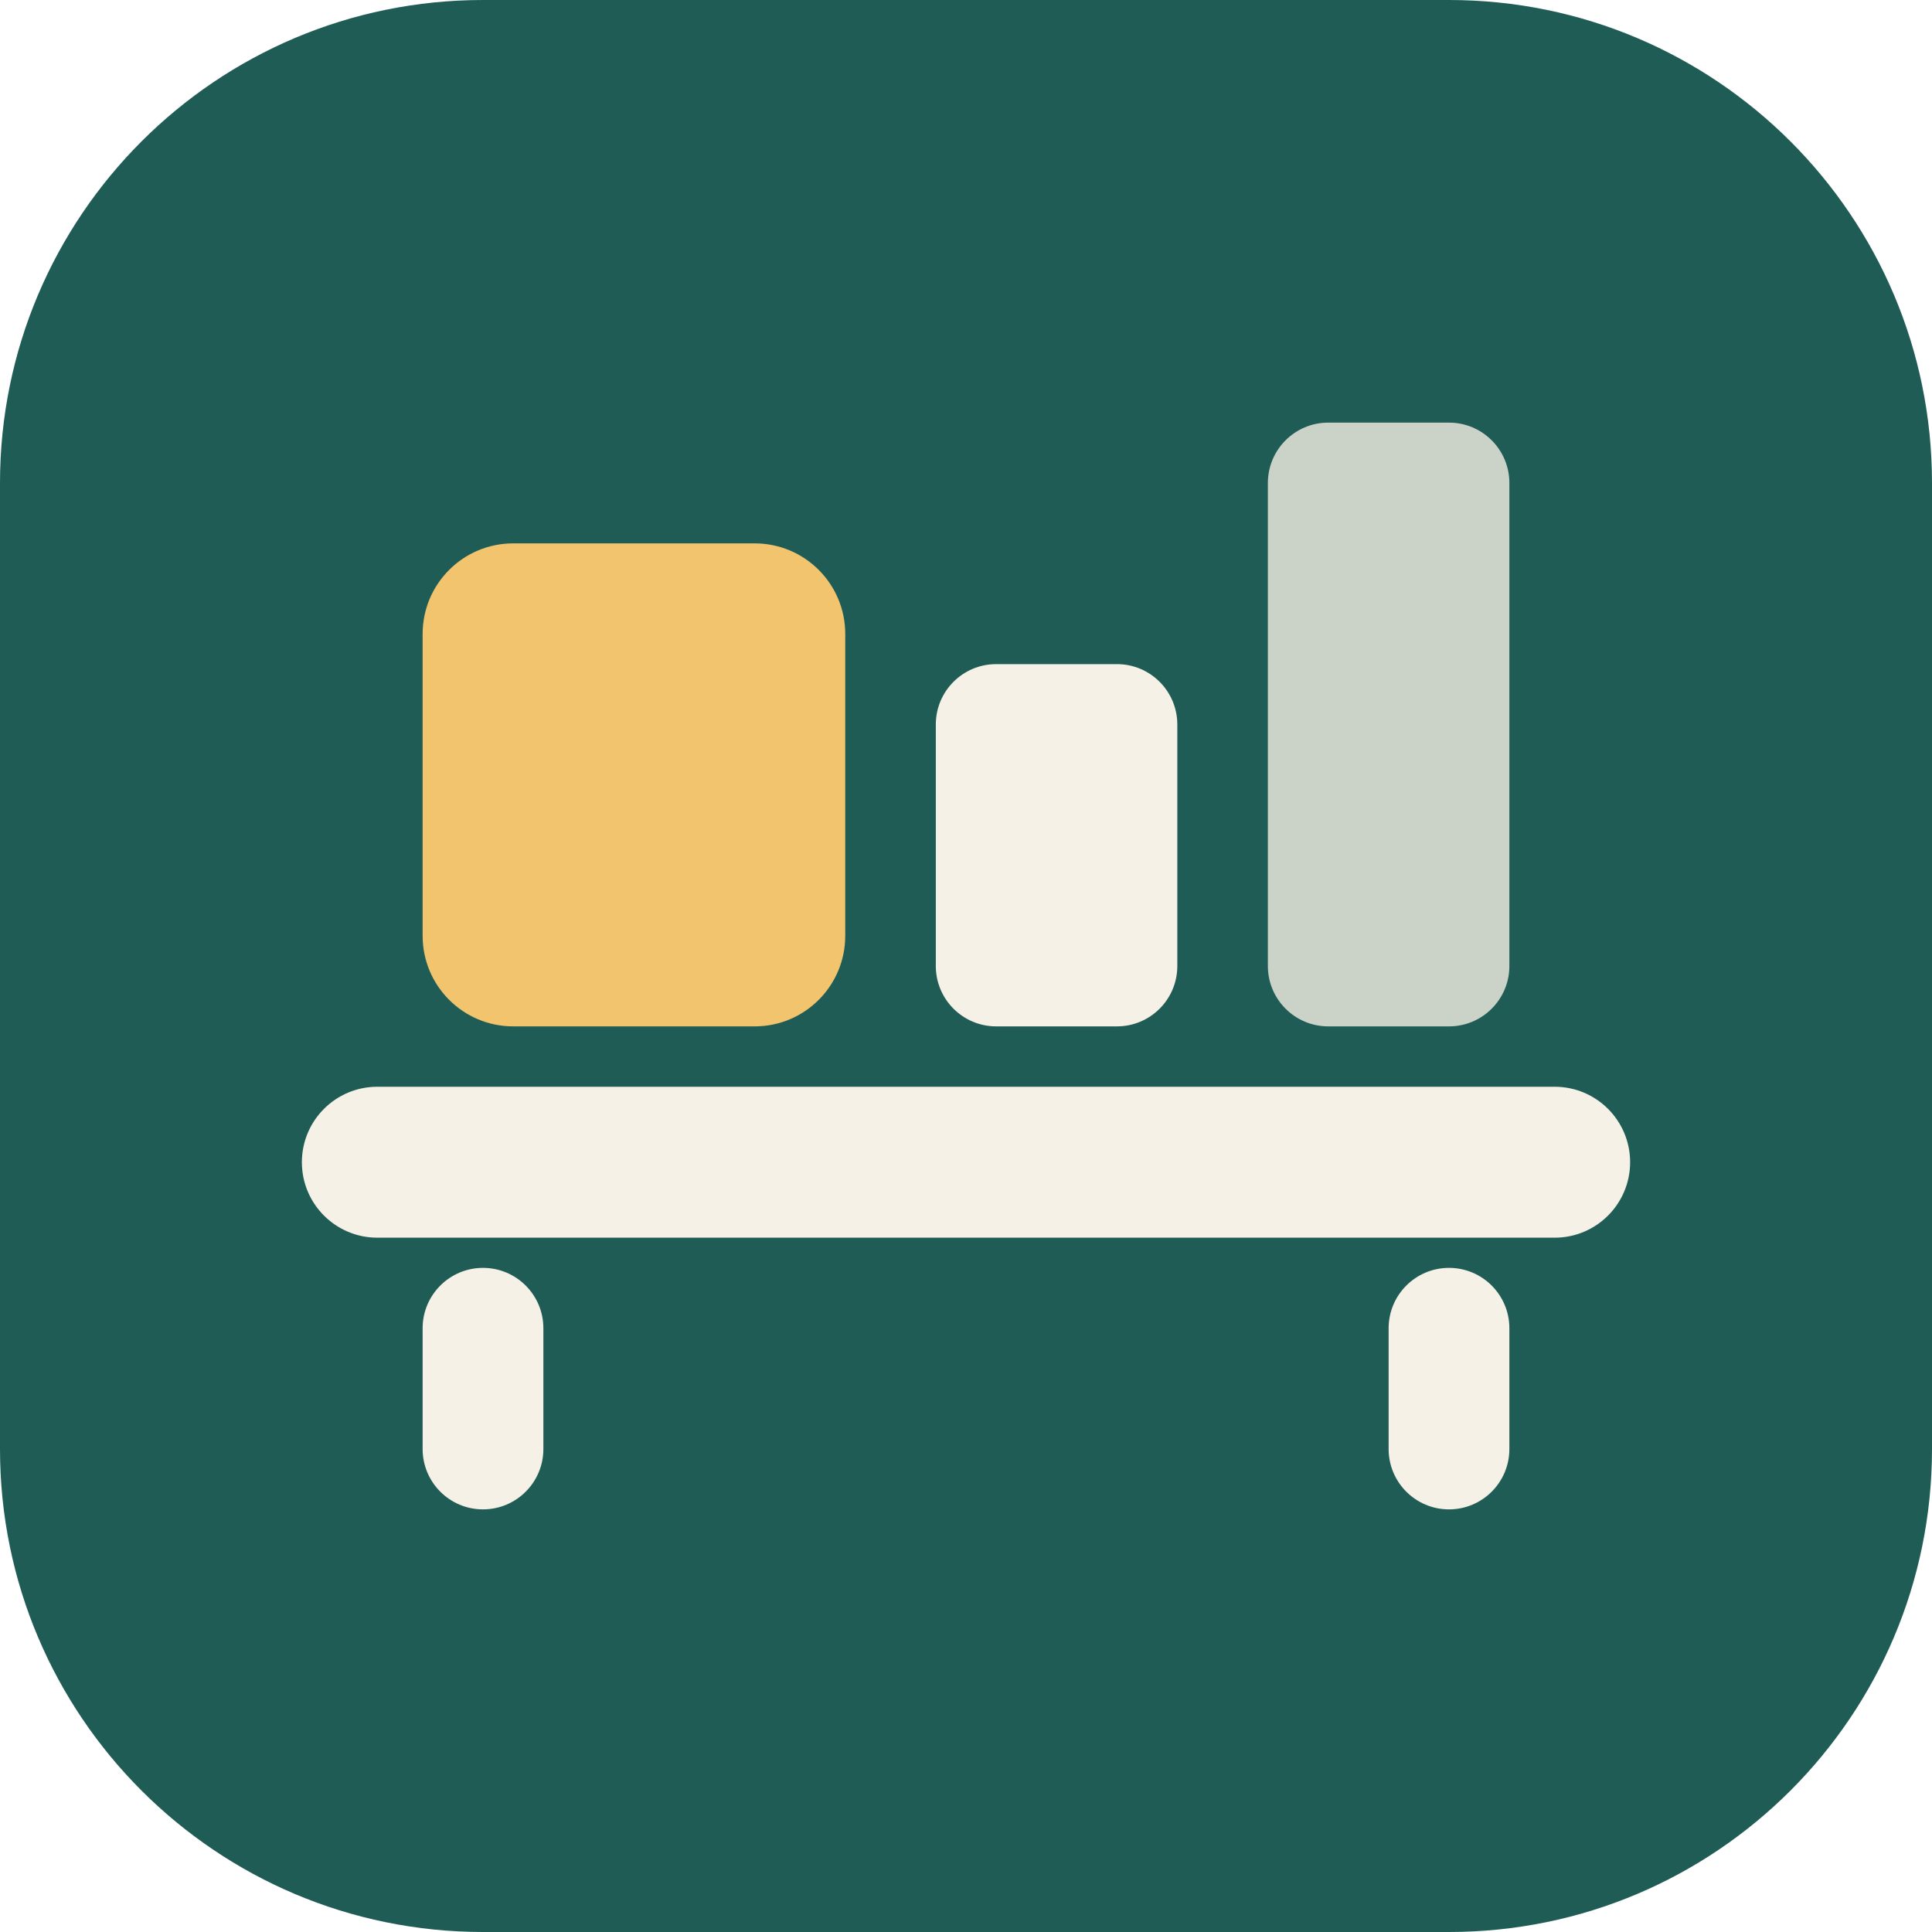
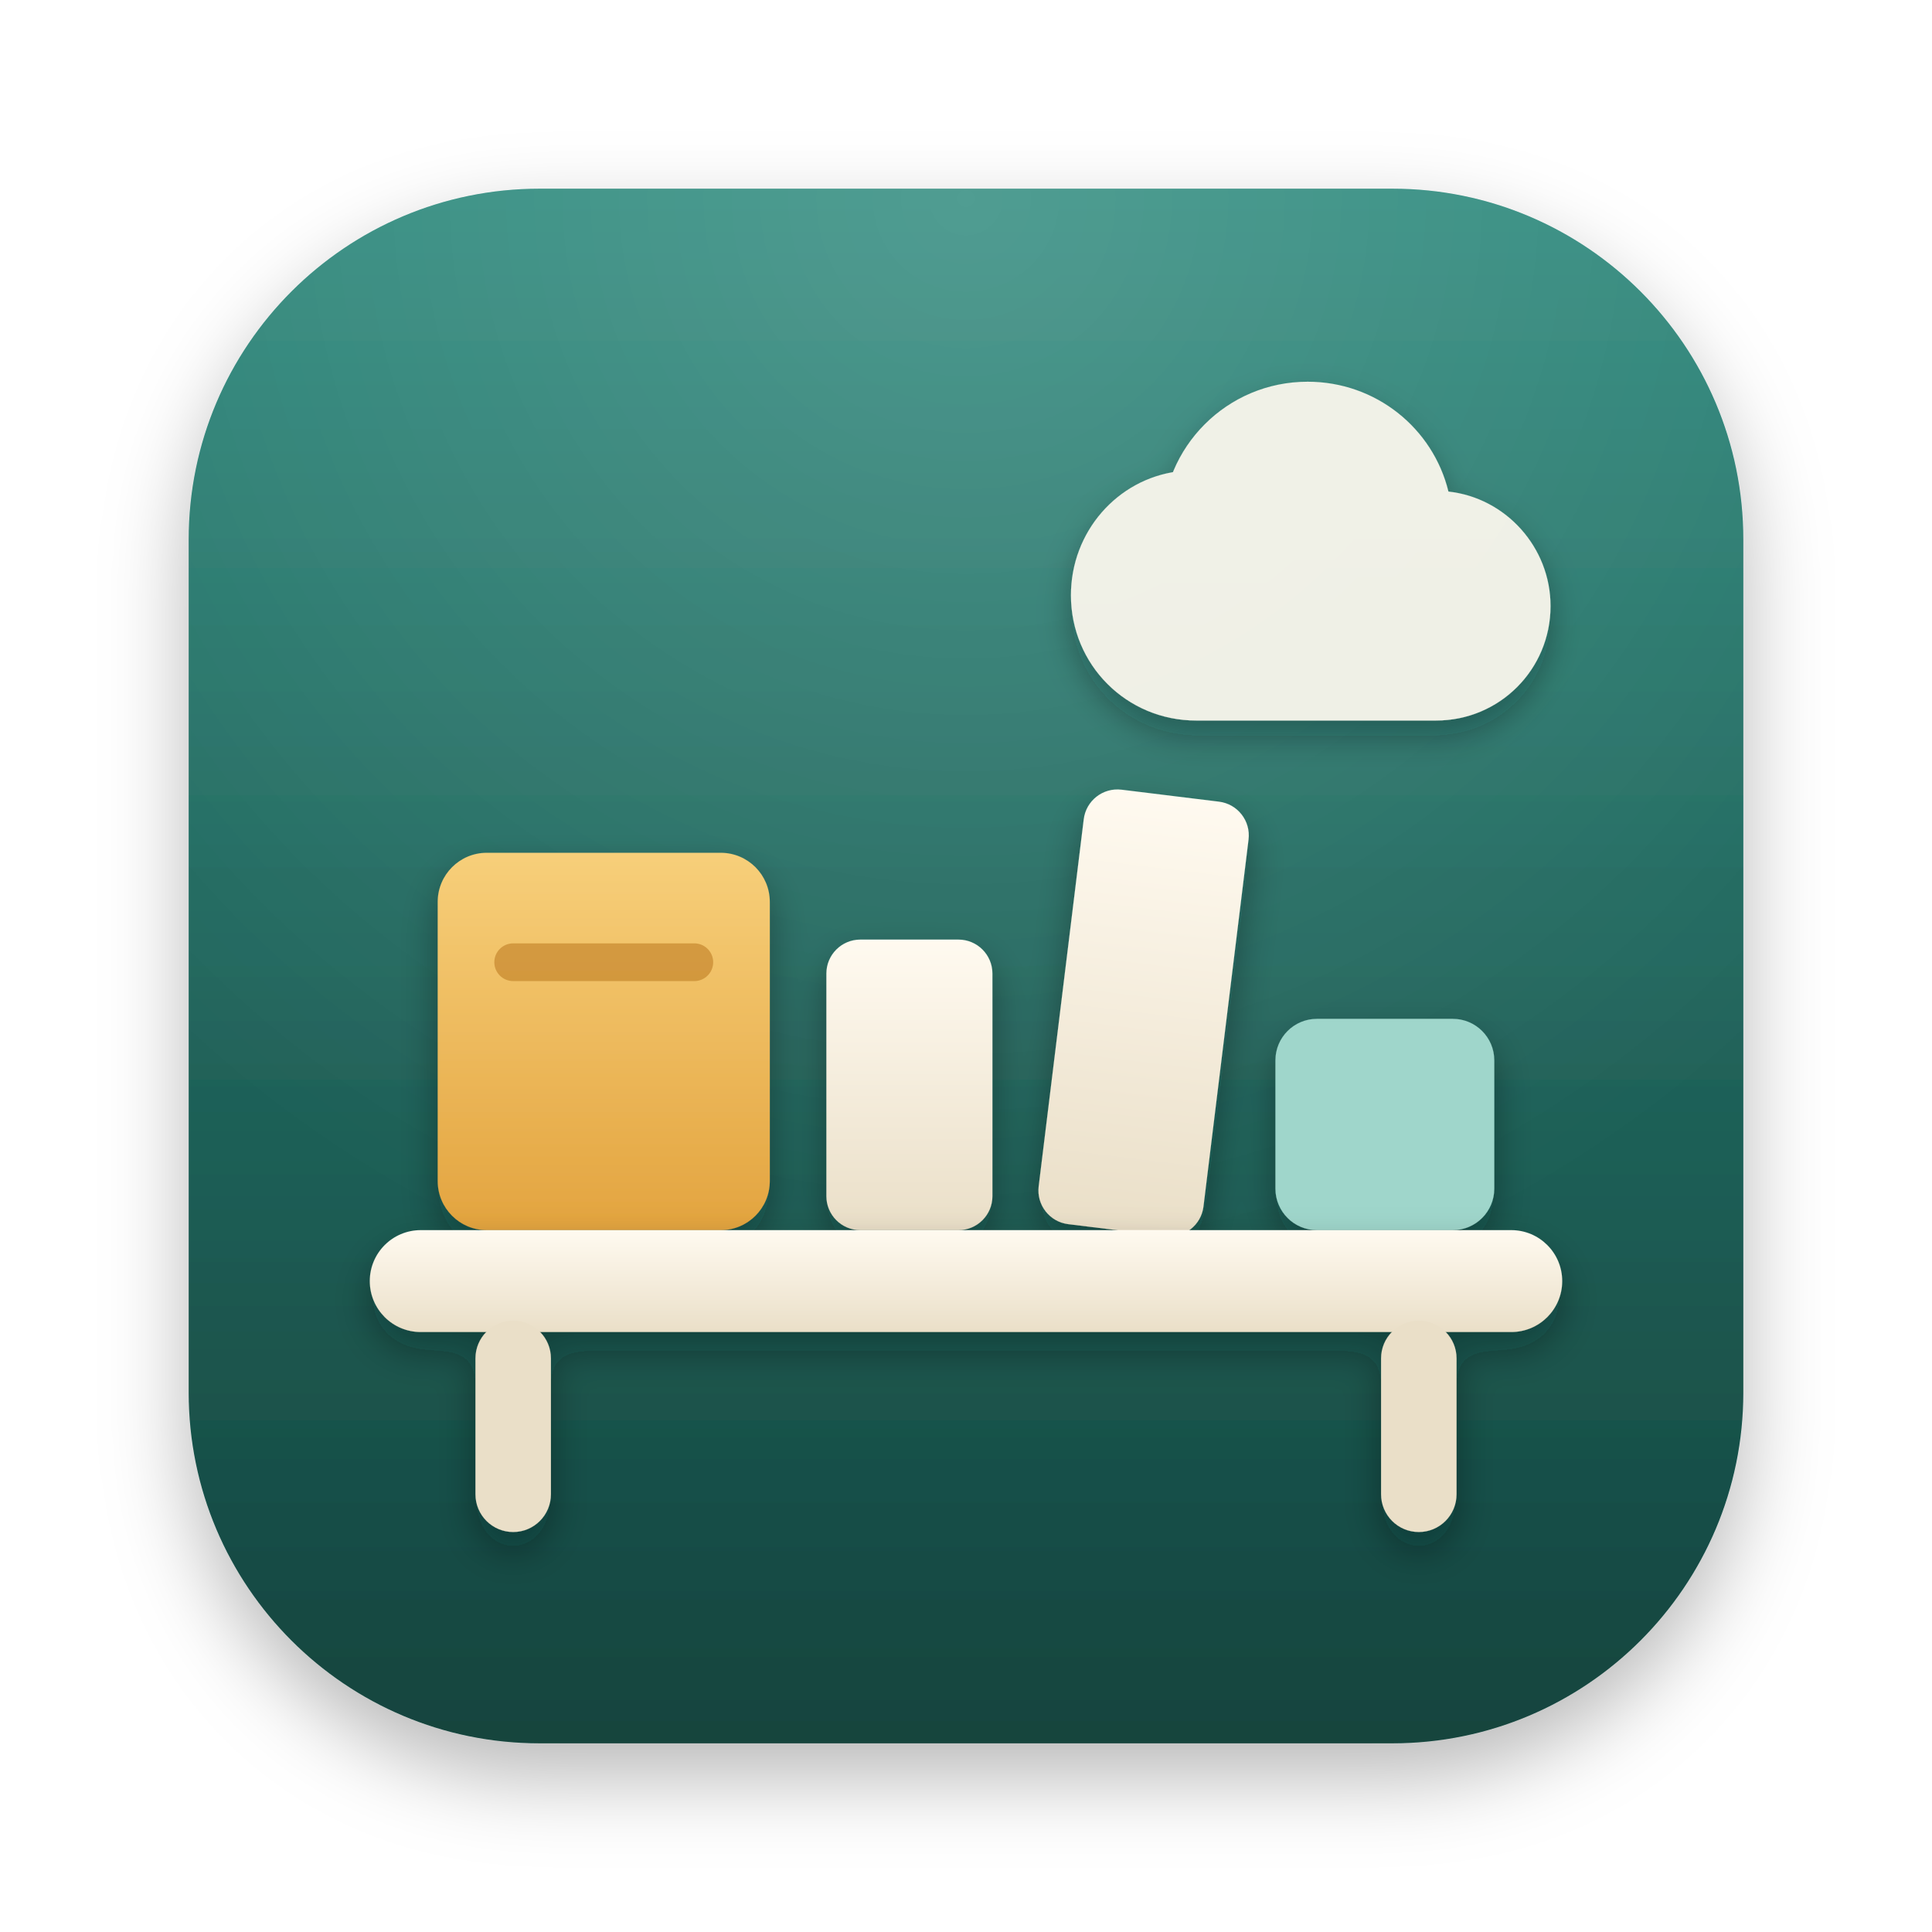
- <svg xmlns="http://www.w3.org/2000/svg" viewBox="0 0 32 32">
-   <rect width="32" height="32" rx="8" fill="#1f5c55" />
-   <rect x="7" y="9" width="7" height="8" rx="1.5" fill="#f2c46d" />
-   <rect x="15.5" y="11" width="4" height="6" rx="1" fill="#f6f1e6" />
-   <rect x="21" y="7" width="4" height="10" rx="1" fill="#f6f1e6" opacity=".8" />
-   <rect x="5" y="18" width="22" height="2.5" rx="1.25" fill="#f6f1e6" />
-   <rect x="7" y="21" width="2" height="4" rx="1" fill="#f6f1e6" />
-   <rect x="23" y="21" width="2" height="4" rx="1" fill="#f6f1e6" />
+ <svg xmlns="http://www.w3.org/2000/svg" viewBox="0 0 1024 1024">
+   <defs>
+     <linearGradient id="bg" x1="0" y1="0" x2="0" y2="1">
+       <stop offset="0" stop-color="#2f8a7d" />
+       <stop offset="1" stop-color="#14443e" />
+     </linearGradient>
+     <linearGradient id="amber" x1="0" y1="0" x2="0" y2="1">
+       <stop offset="0" stop-color="#f7cf7a" />
+       <stop offset="1" stop-color="#e3a43f" />
+     </linearGradient>
+     <linearGradient id="cream" x1="0" y1="0" x2="0" y2="1">
+       <stop offset="0" stop-color="#fffaf0" />
+       <stop offset="1" stop-color="#eadfc8" />
+     </linearGradient>
+     <radialGradient id="gloss" cx="0.5" cy="0" r="0.75">
+       <stop offset="0" stop-color="#ffffff" stop-opacity="0.16" />
+       <stop offset="1" stop-color="#ffffff" stop-opacity="0" />
+     </radialGradient>
+     <filter id="shadow" x="-10%" y="-10%" width="120%" height="130%">
+       <feDropShadow dx="0" dy="18" stdDeviation="22" flood-color="#000" flood-opacity="0.28" />
+     </filter>
+     <filter id="soft" x="-20%" y="-20%" width="140%" height="160%">
+       <feDropShadow dx="0" dy="10" stdDeviation="10" flood-color="#06201d" flood-opacity="0.35" />
+     </filter>
+   </defs>
+   <rect x="100" y="100" width="824" height="824" rx="186" fill="url(#bg)" filter="url(#shadow)" />
+   <rect x="100" y="100" width="824" height="824" rx="186" fill="url(#gloss)" />
+   <path d="M640 330c0-52 42-94 94-94 44 0 81 30 91 71 37 4 66 36 66 74 0 41-33 74-74 74H662c-45 0-81-36-81-81 0-41 30-75 69-80z" fill="#fffaf0" opacity="0.92" filter="url(#soft)" transform="translate(-40 -24) scale(0.82) translate(160 40)" />
+   <g filter="url(#soft)">
+     <rect x="232" y="452" width="176" height="200" rx="26" fill="url(#amber)" />
+     <rect x="262" y="500" width="116" height="20" rx="10" fill="#b9771e" opacity="0.55" />
+     <rect x="438" y="498" width="88" height="154" rx="18" fill="url(#cream)" />
+     <rect x="548" y="420" width="88" height="232" rx="18" fill="url(#cream)" transform="rotate(7 592 652)" />
+     <rect x="676" y="540" width="116" height="112" rx="22" fill="#9fd6cb" />
+   </g>
+   <g filter="url(#soft)">
+     <rect x="196" y="652" width="632" height="54" rx="27" fill="url(#cream)" />
+     <rect x="252" y="700" width="40" height="112" rx="20" fill="#eadfc8" />
+     <rect x="732" y="700" width="40" height="112" rx="20" fill="#eadfc8" />
+   </g>
</svg>
